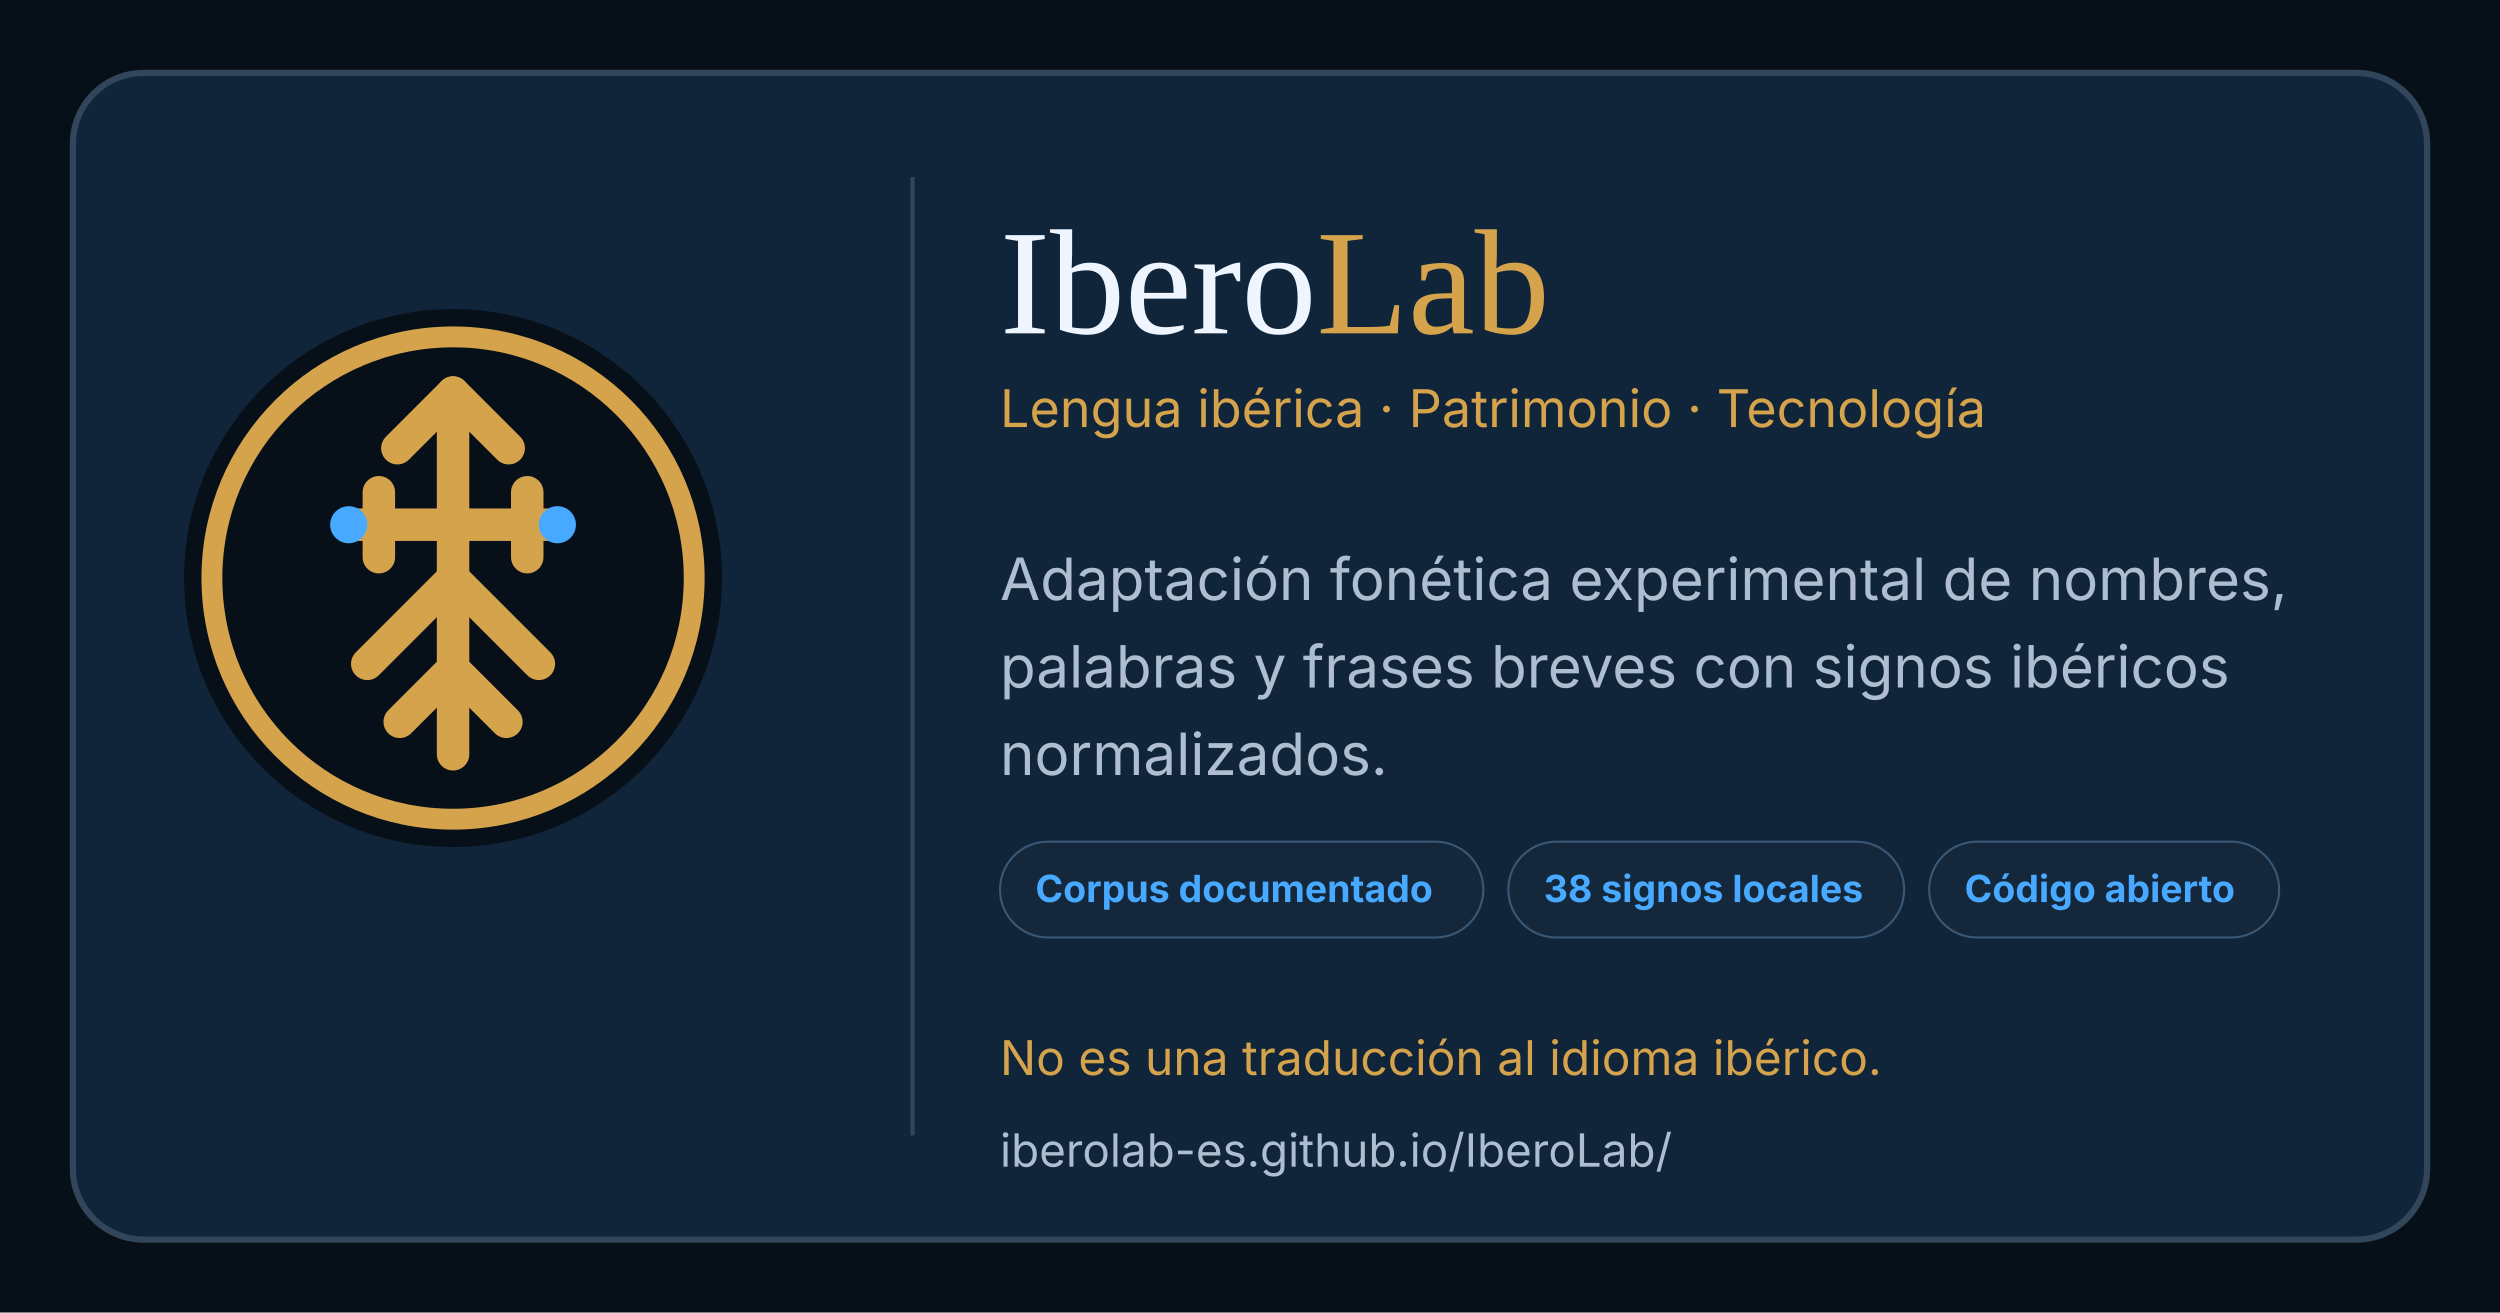
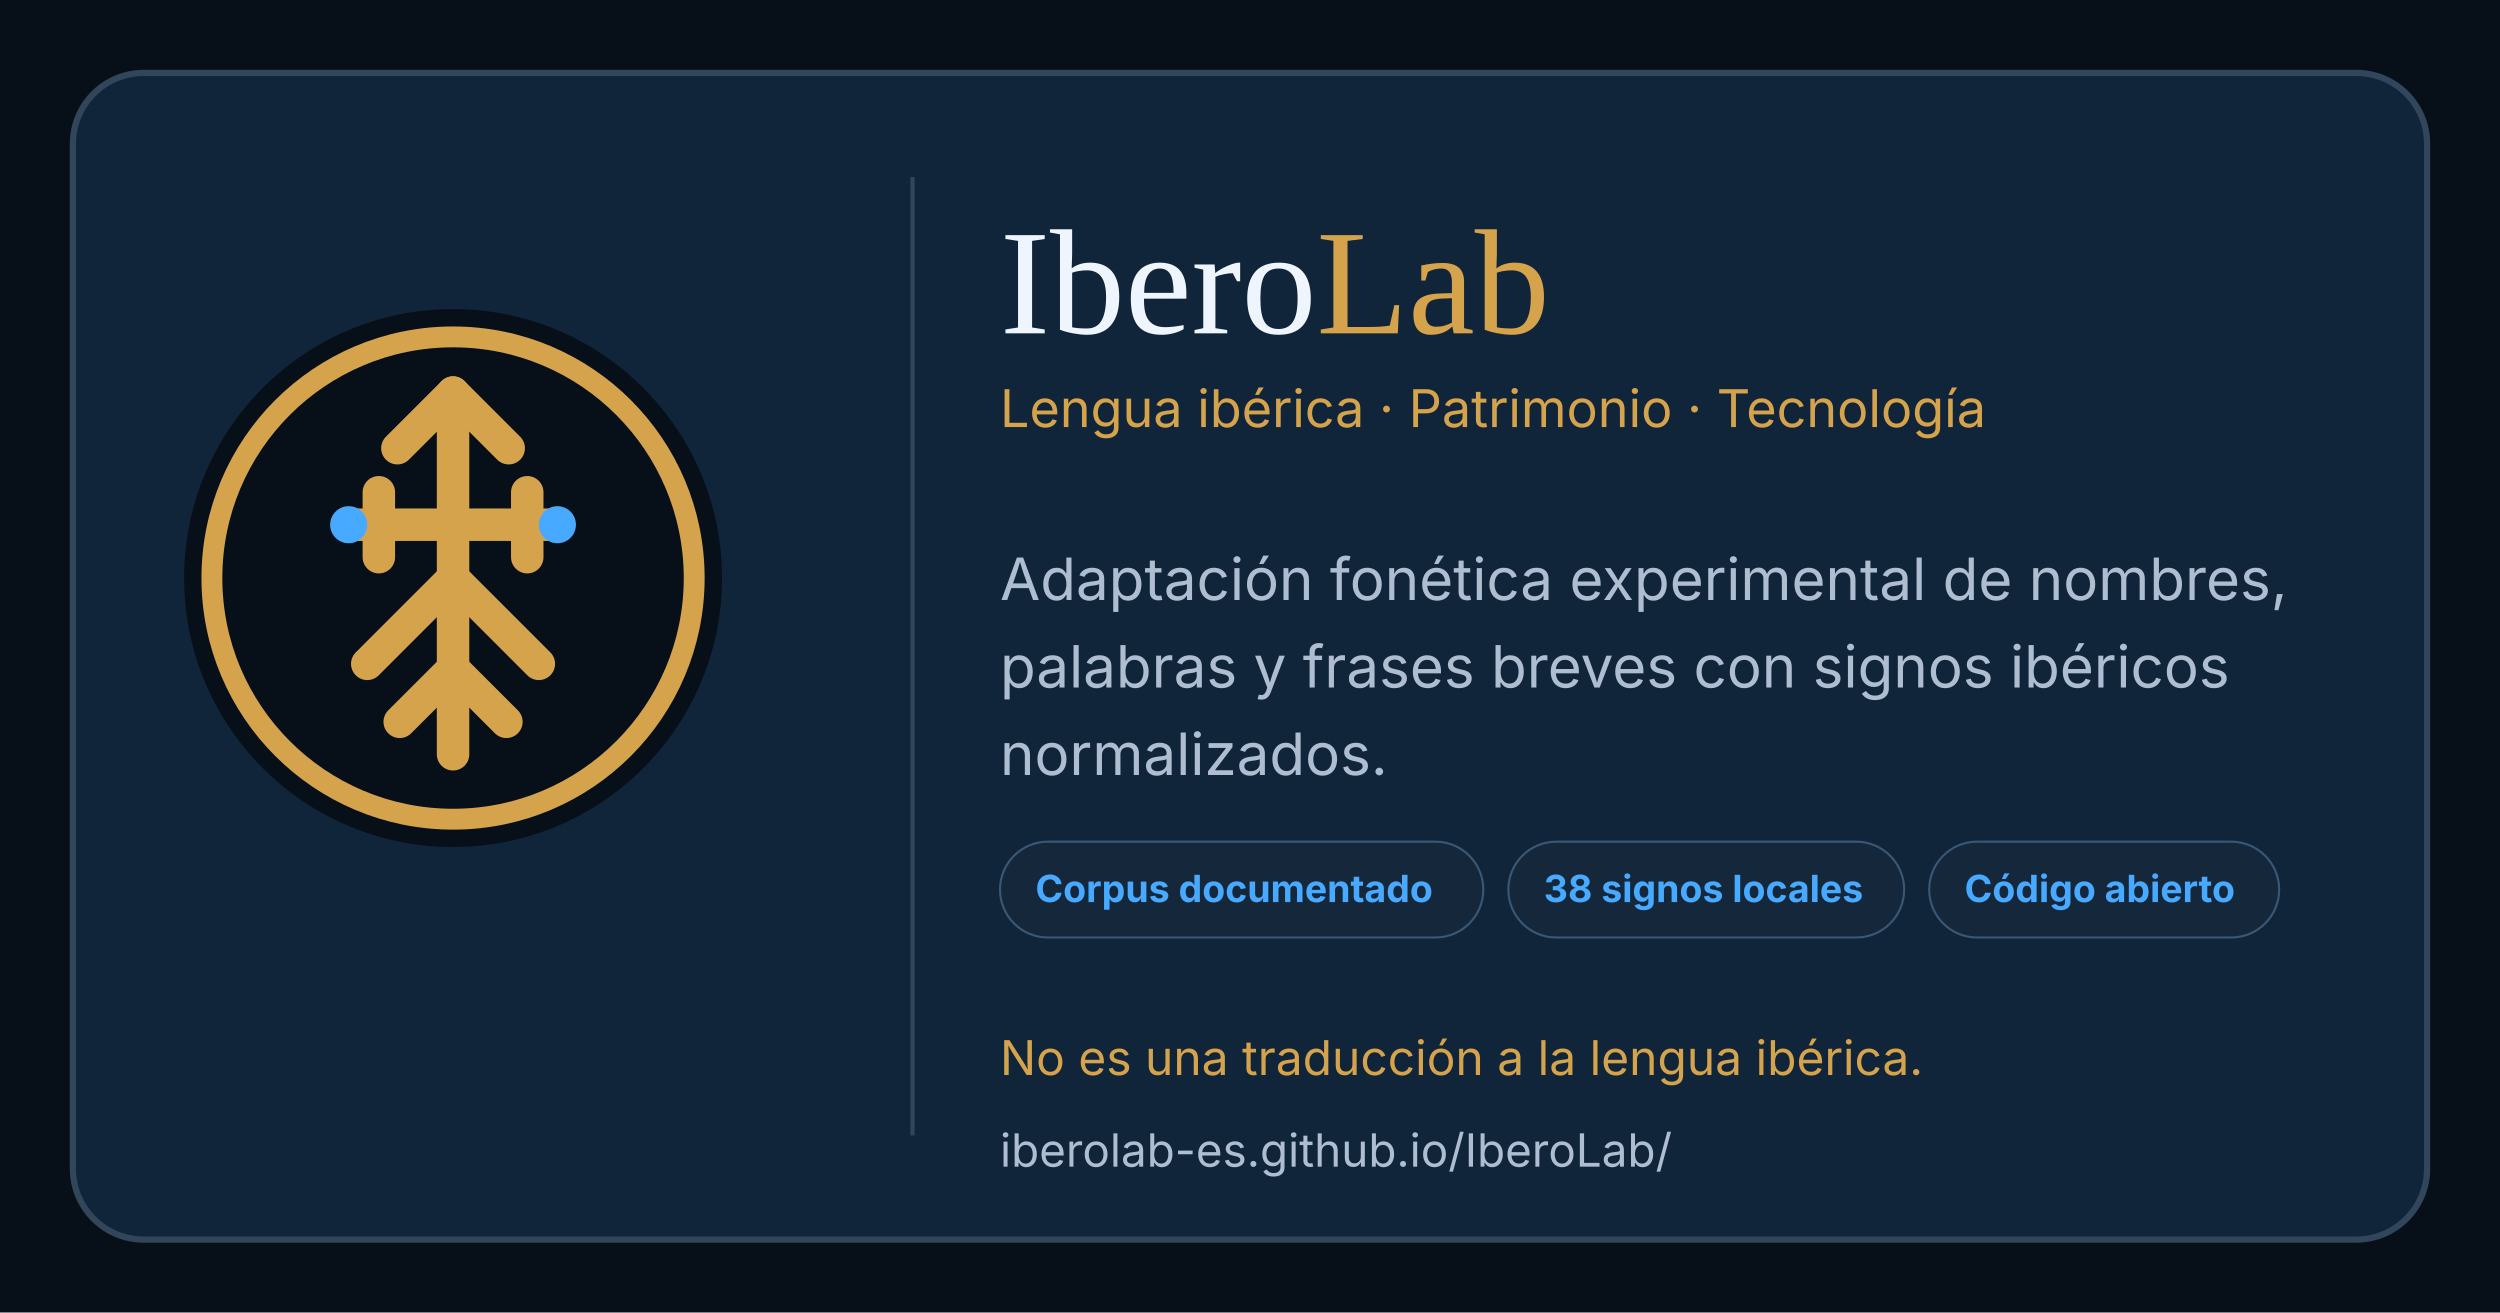
<svg xmlns="http://www.w3.org/2000/svg" viewBox="0 0 1200 630" role="img" aria-labelledby="title desc">
  <rect width="1200" height="630" fill="#071019" />
  <rect x="35" y="35" width="1130" height="560" rx="34" fill="#10253a" stroke="#31465b" stroke-width="3" />
  <line x1="438" y1="85" x2="438" y2="545" stroke="#31465b" stroke-width="2" />
  <g transform="translate(75 135) scale(1.113)">
    <circle cx="128" cy="128" r="116" fill="#071019" />
    <circle cx="128" cy="128" r="104" fill="none" stroke="#d6a34d" stroke-width="9" />
    <g fill="none" stroke="#d6a34d" stroke-width="14" stroke-linecap="round" stroke-linejoin="round">
      <path d="M128 48V204" />
      <path d="M104 72L128 48L152 72" />
      <path d="M87 105H169" />
      <path d="M96 91V119" />
      <path d="M160 91V119" />
      <path d="M128 128L91 165" />
      <path d="M128 128L165 165" />
      <path d="M105 190L128 167L151 190" />
    </g>
    <circle cx="83" cy="105" r="8" fill="#47a9ff" />
    <circle cx="173" cy="105" r="8" fill="#47a9ff" />
  </g>
  <g font-family="Inter,Segoe UI,Arial,sans-serif">
    <text x="480" y="160" fill="#eef5ff" font-family="Georgia,Times New Roman,serif" font-size="72" font-weight="500">Ibero<tspan fill="#d6a34d">Lab</tspan>
    </text>
    <text x="480" y="205" fill="#d6a34d" font-size="25">Lengua ibérica · Patrimonio · Tecnología</text>
    <text x="480" y="288" fill="#afbdd0" font-size="28">Adaptación fonética experimental de nombres,</text>
    <text x="480" y="330" fill="#afbdd0" font-size="28">palabras y frases breves con signos ibéricos</text>
    <text x="480" y="372" fill="#afbdd0" font-size="28">normalizados.</text>
    <g font-size="18" font-weight="700" fill="#47a9ff">
      <rect x="480" y="404" width="232" height="46" rx="23" fill="#15283b" stroke="#3a5875" />
      <text x="497" y="433">Corpus documentado</text>
      <rect x="724" y="404" width="190" height="46" rx="23" fill="#15283b" stroke="#3a5875" />
      <text x="741" y="433">38 signos locales</text>
      <rect x="926" y="404" width="168" height="46" rx="23" fill="#15283b" stroke="#3a5875" />
      <text x="943" y="433">Código abierto</text>
    </g>
-     <text x="480" y="516" fill="#d6a34d" font-size="23">No es una traducción al idioma ibérico.</text>
+     <text x="480" y="516" fill="#d6a34d" font-size="23">No es una traducción a la lengua ibérica.</text>
    <text x="480" y="560" fill="#afbdd0" font-size="22">iberolab-es.github.io/IberoLab/</text>
  </g>
</svg>
